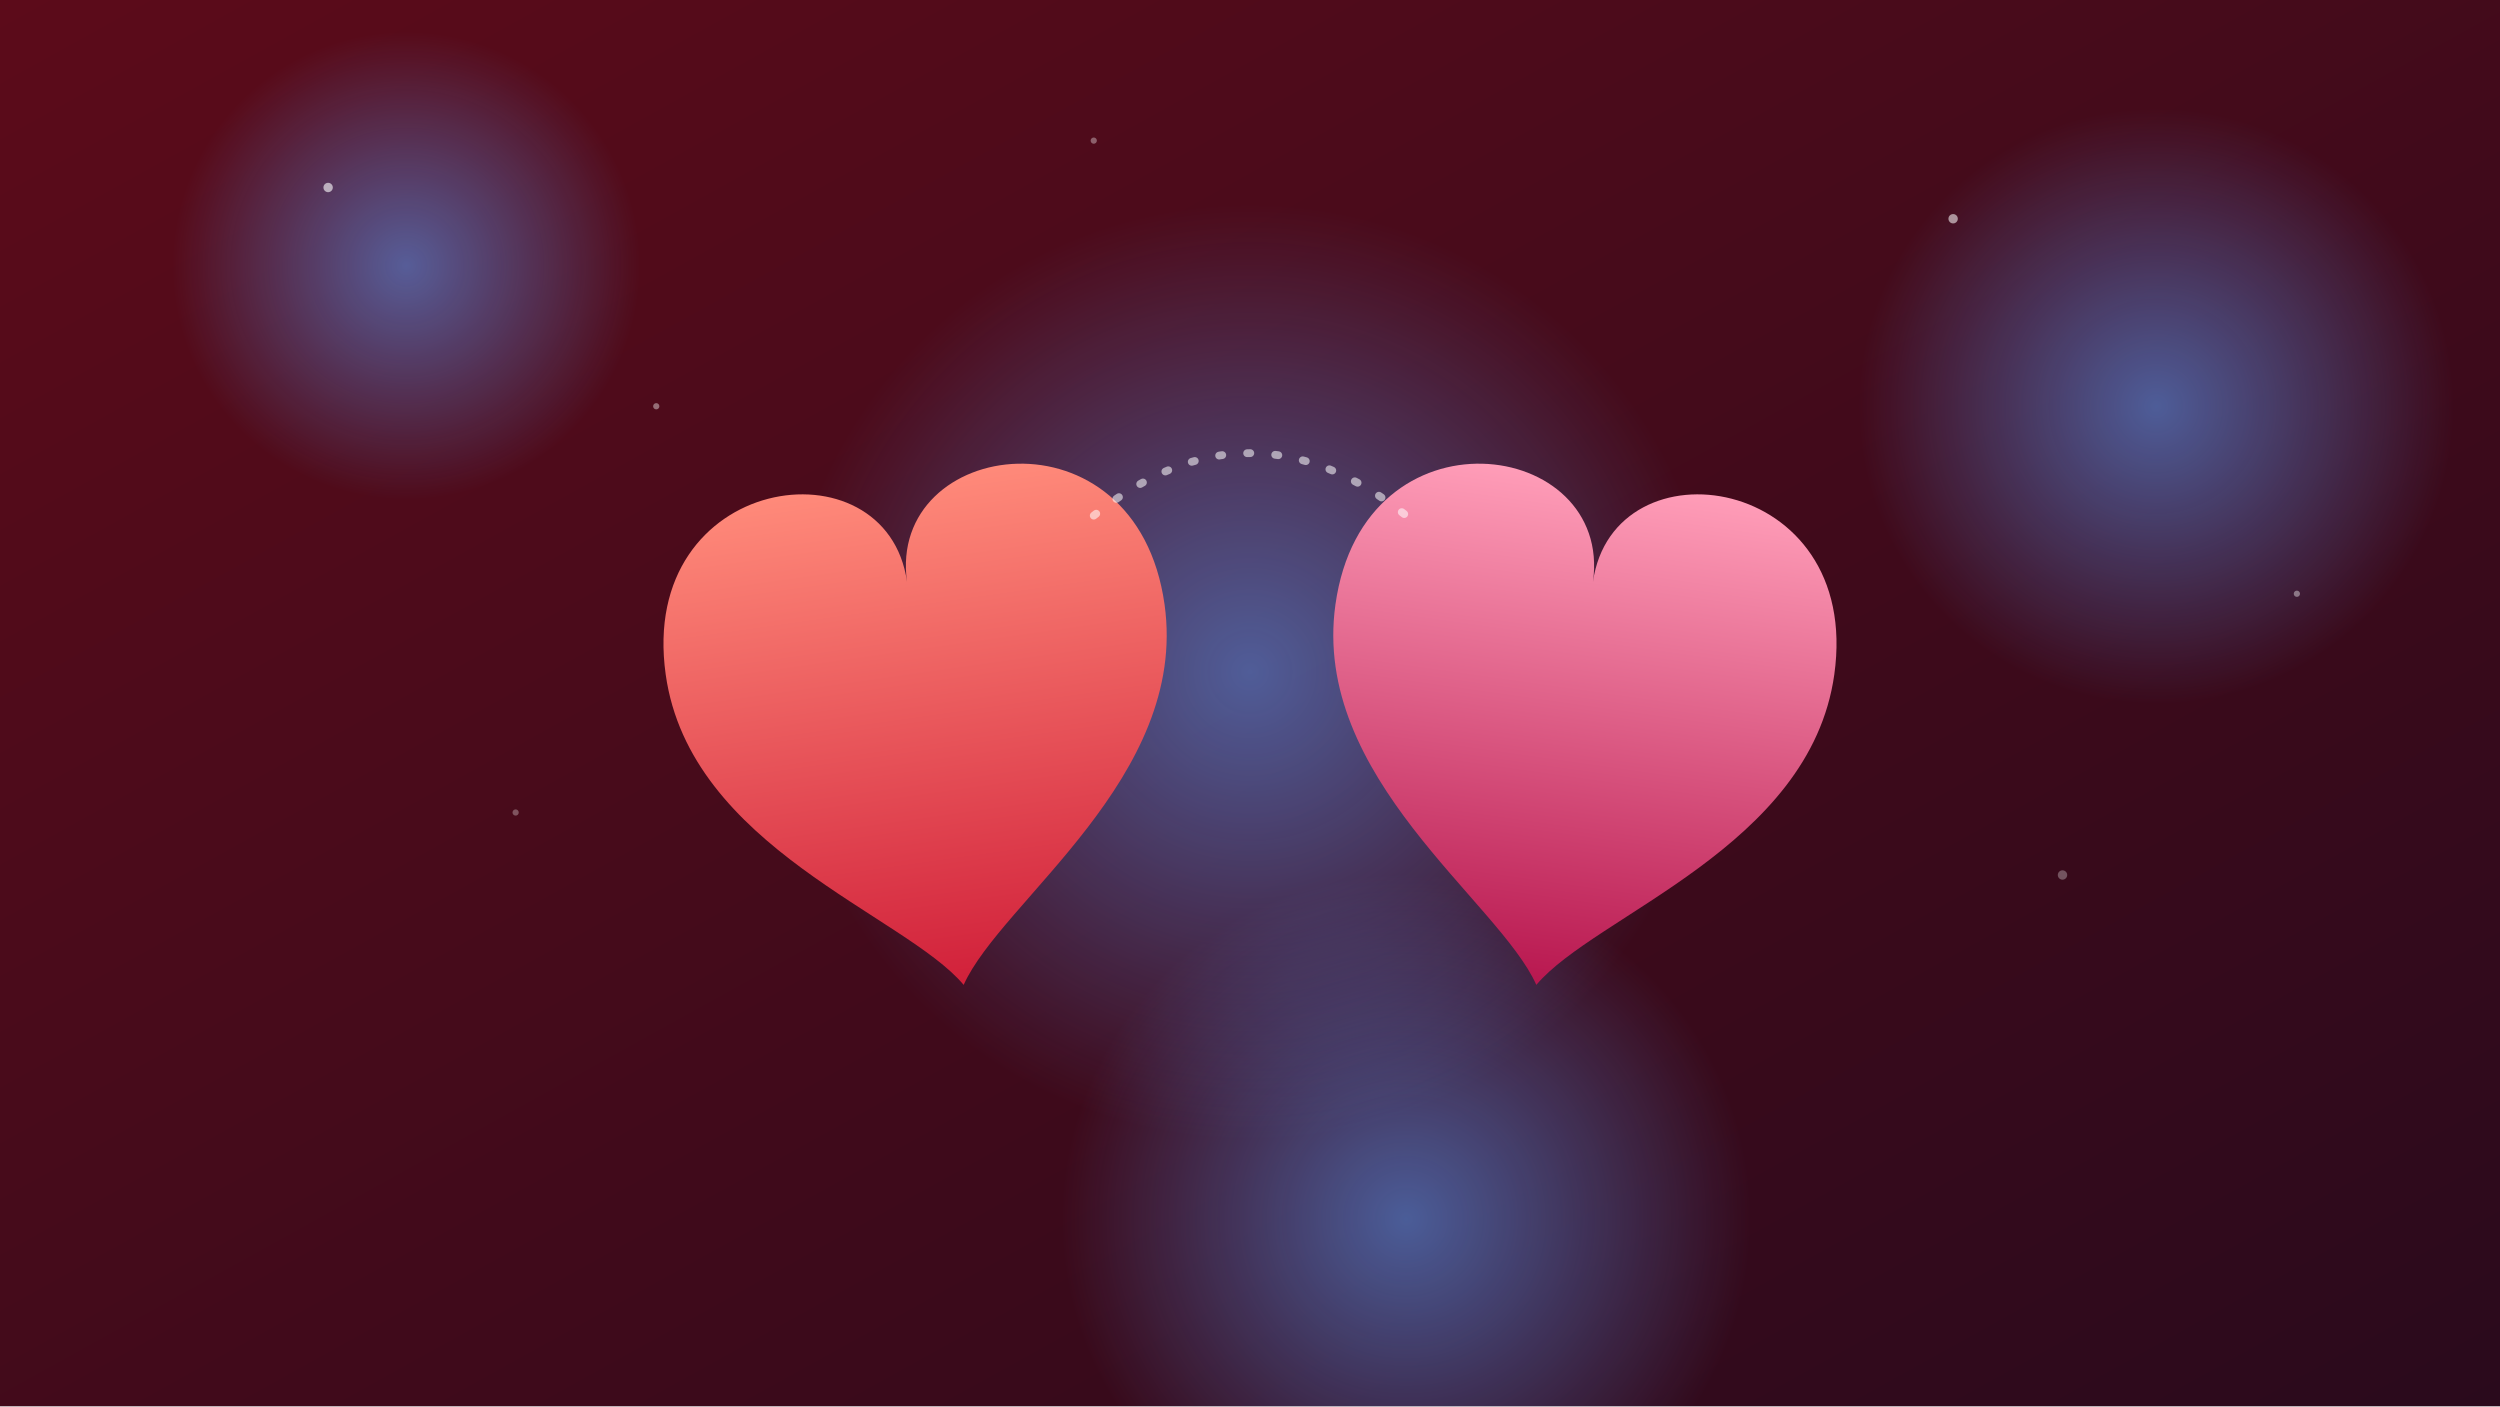
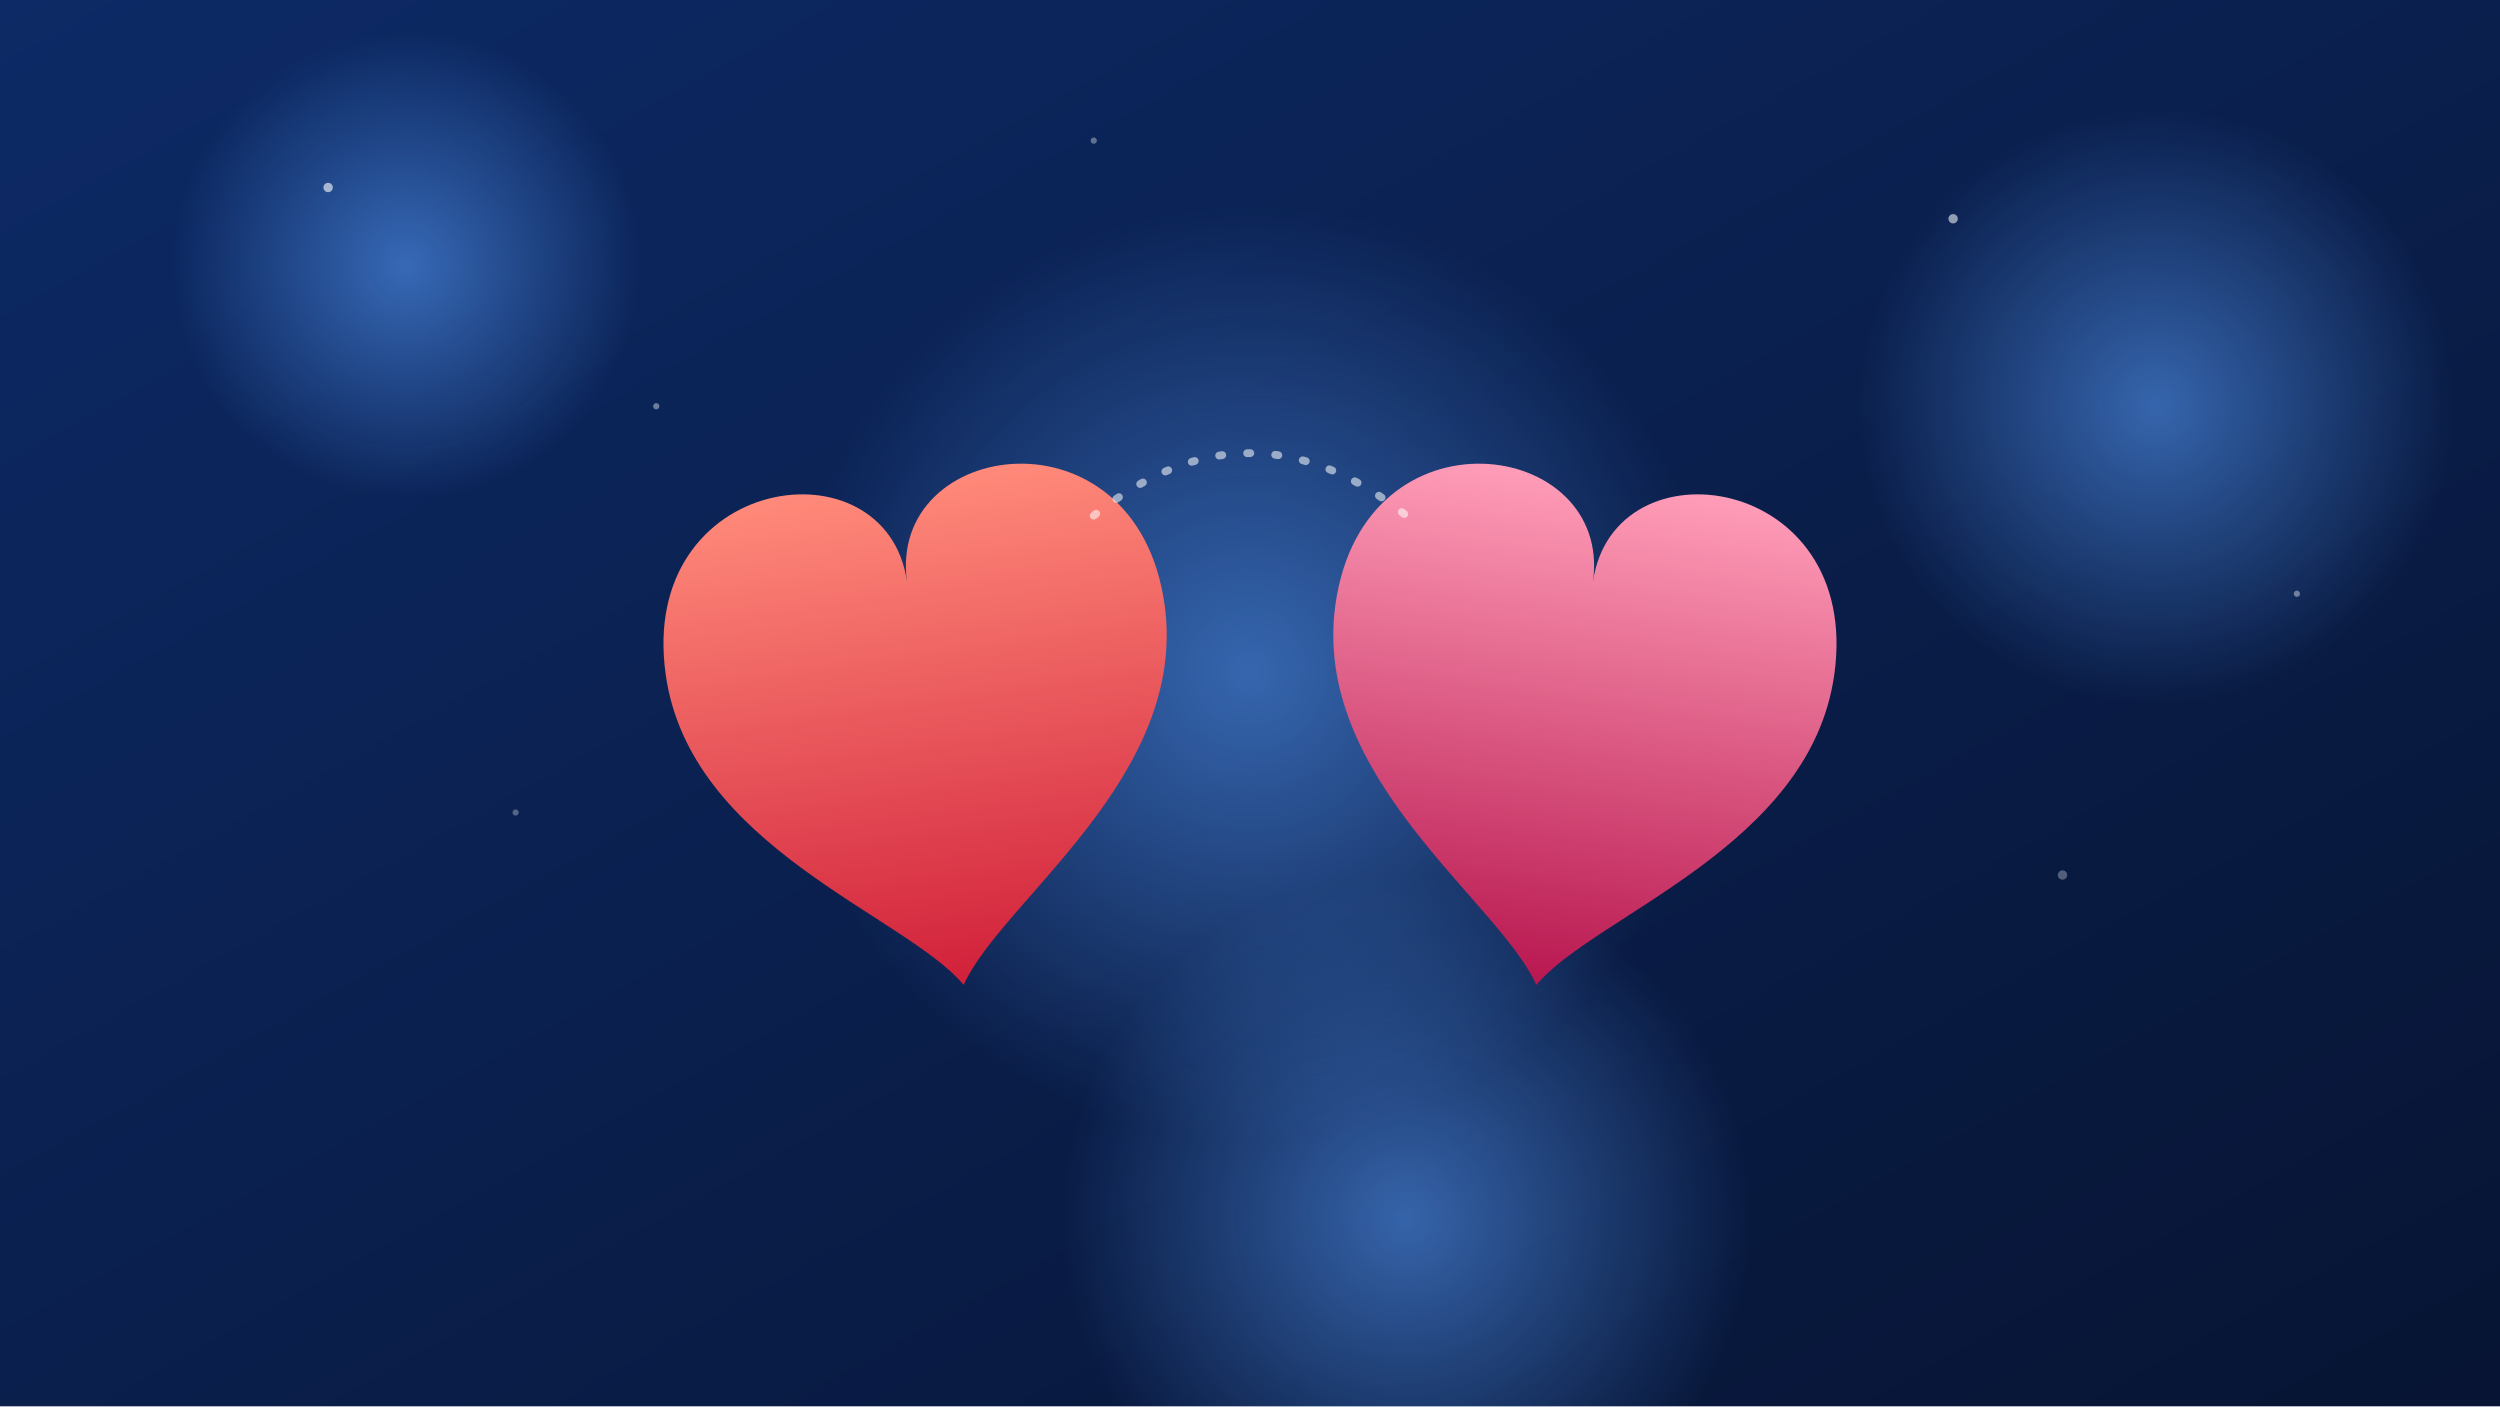
<svg xmlns="http://www.w3.org/2000/svg" viewBox="0 0 1600 900" preserveAspectRatio="xMidYMid slice">
  <defs>
    <linearGradient id="bg" x1="0" y1="0" x2="1" y2="1">
-       <stop offset="0" stop-color="#5c0b1a" />
-       <stop offset="1" stop-color="#2a0a1c" />
+       <stop offset="0" stop-color="#0d2a66" />
+       <stop offset="1" stop-color="#071433" />
    </linearGradient>
    <radialGradient id="glow" cx=".5" cy=".5" r=".5">
      <stop offset="0" stop-color="#5AA0FF" stop-opacity=".55" />
      <stop offset="1" stop-color="#5AA0FF" stop-opacity="0" />
    </radialGradient>
    <linearGradient id="h1" x1="0" y1="0" x2="0" y2="1">
      <stop offset="0" stop-color="#ff8a7a" />
      <stop offset="1" stop-color="#d1203a" />
    </linearGradient>
    <linearGradient id="h2" x1="0" y1="0" x2="0" y2="1">
      <stop offset="0" stop-color="#ff9db8" />
      <stop offset="1" stop-color="#b8174f" />
    </linearGradient>
    <path id="heart" d="M0 -22 C0 -52 -52 -52 -52 -10 C-52 26 -10 46 0 62 C10 46 52 26 52 -10 C52 -52 0 -52 0 -22Z" />
  </defs>
  <rect width="1600" height="900" fill="url(#bg)" />
  <circle cx="260" cy="170" r="150" fill="url(#glow)" />
  <circle cx="1380" cy="260" r="190" fill="url(#glow)" />
  <circle cx="900" cy="780" r="220" fill="url(#glow)" />
  <circle cx="210" cy="120" r="3" fill="#fff" opacity="0.6" />
  <circle cx="420" cy="260" r="2" fill="#fff" opacity="0.4" />
  <circle cx="1250" cy="140" r="3" fill="#fff" opacity="0.55" />
  <circle cx="1470" cy="380" r="2" fill="#fff" opacity="0.4" />
  <circle cx="700" cy="90" r="2" fill="#fff" opacity="0.35" />
  <circle cx="1100" cy="330" r="2" fill="#fff" opacity="0.35" />
  <circle cx="330" cy="520" r="2" fill="#fff" opacity="0.3" />
  <circle cx="1320" cy="560" r="3" fill="#fff" opacity="0.3" />
  <circle cx="800" cy="430" r="300" fill="url(#glow)" />
  <g transform="translate(590 440) scale(3.1) rotate(-8)">
    <use href="#heart" fill="url(#h1)" />
  </g>
  <g transform="translate(1010 440) scale(3.1) rotate(8)">
    <use href="#heart" fill="url(#h2)" />
  </g>
  <path d="M700 330 Q800 250 900 330" fill="none" stroke="#fff" stroke-opacity=".55" stroke-width="5" stroke-dasharray="2 16" stroke-linecap="round" />
</svg>
